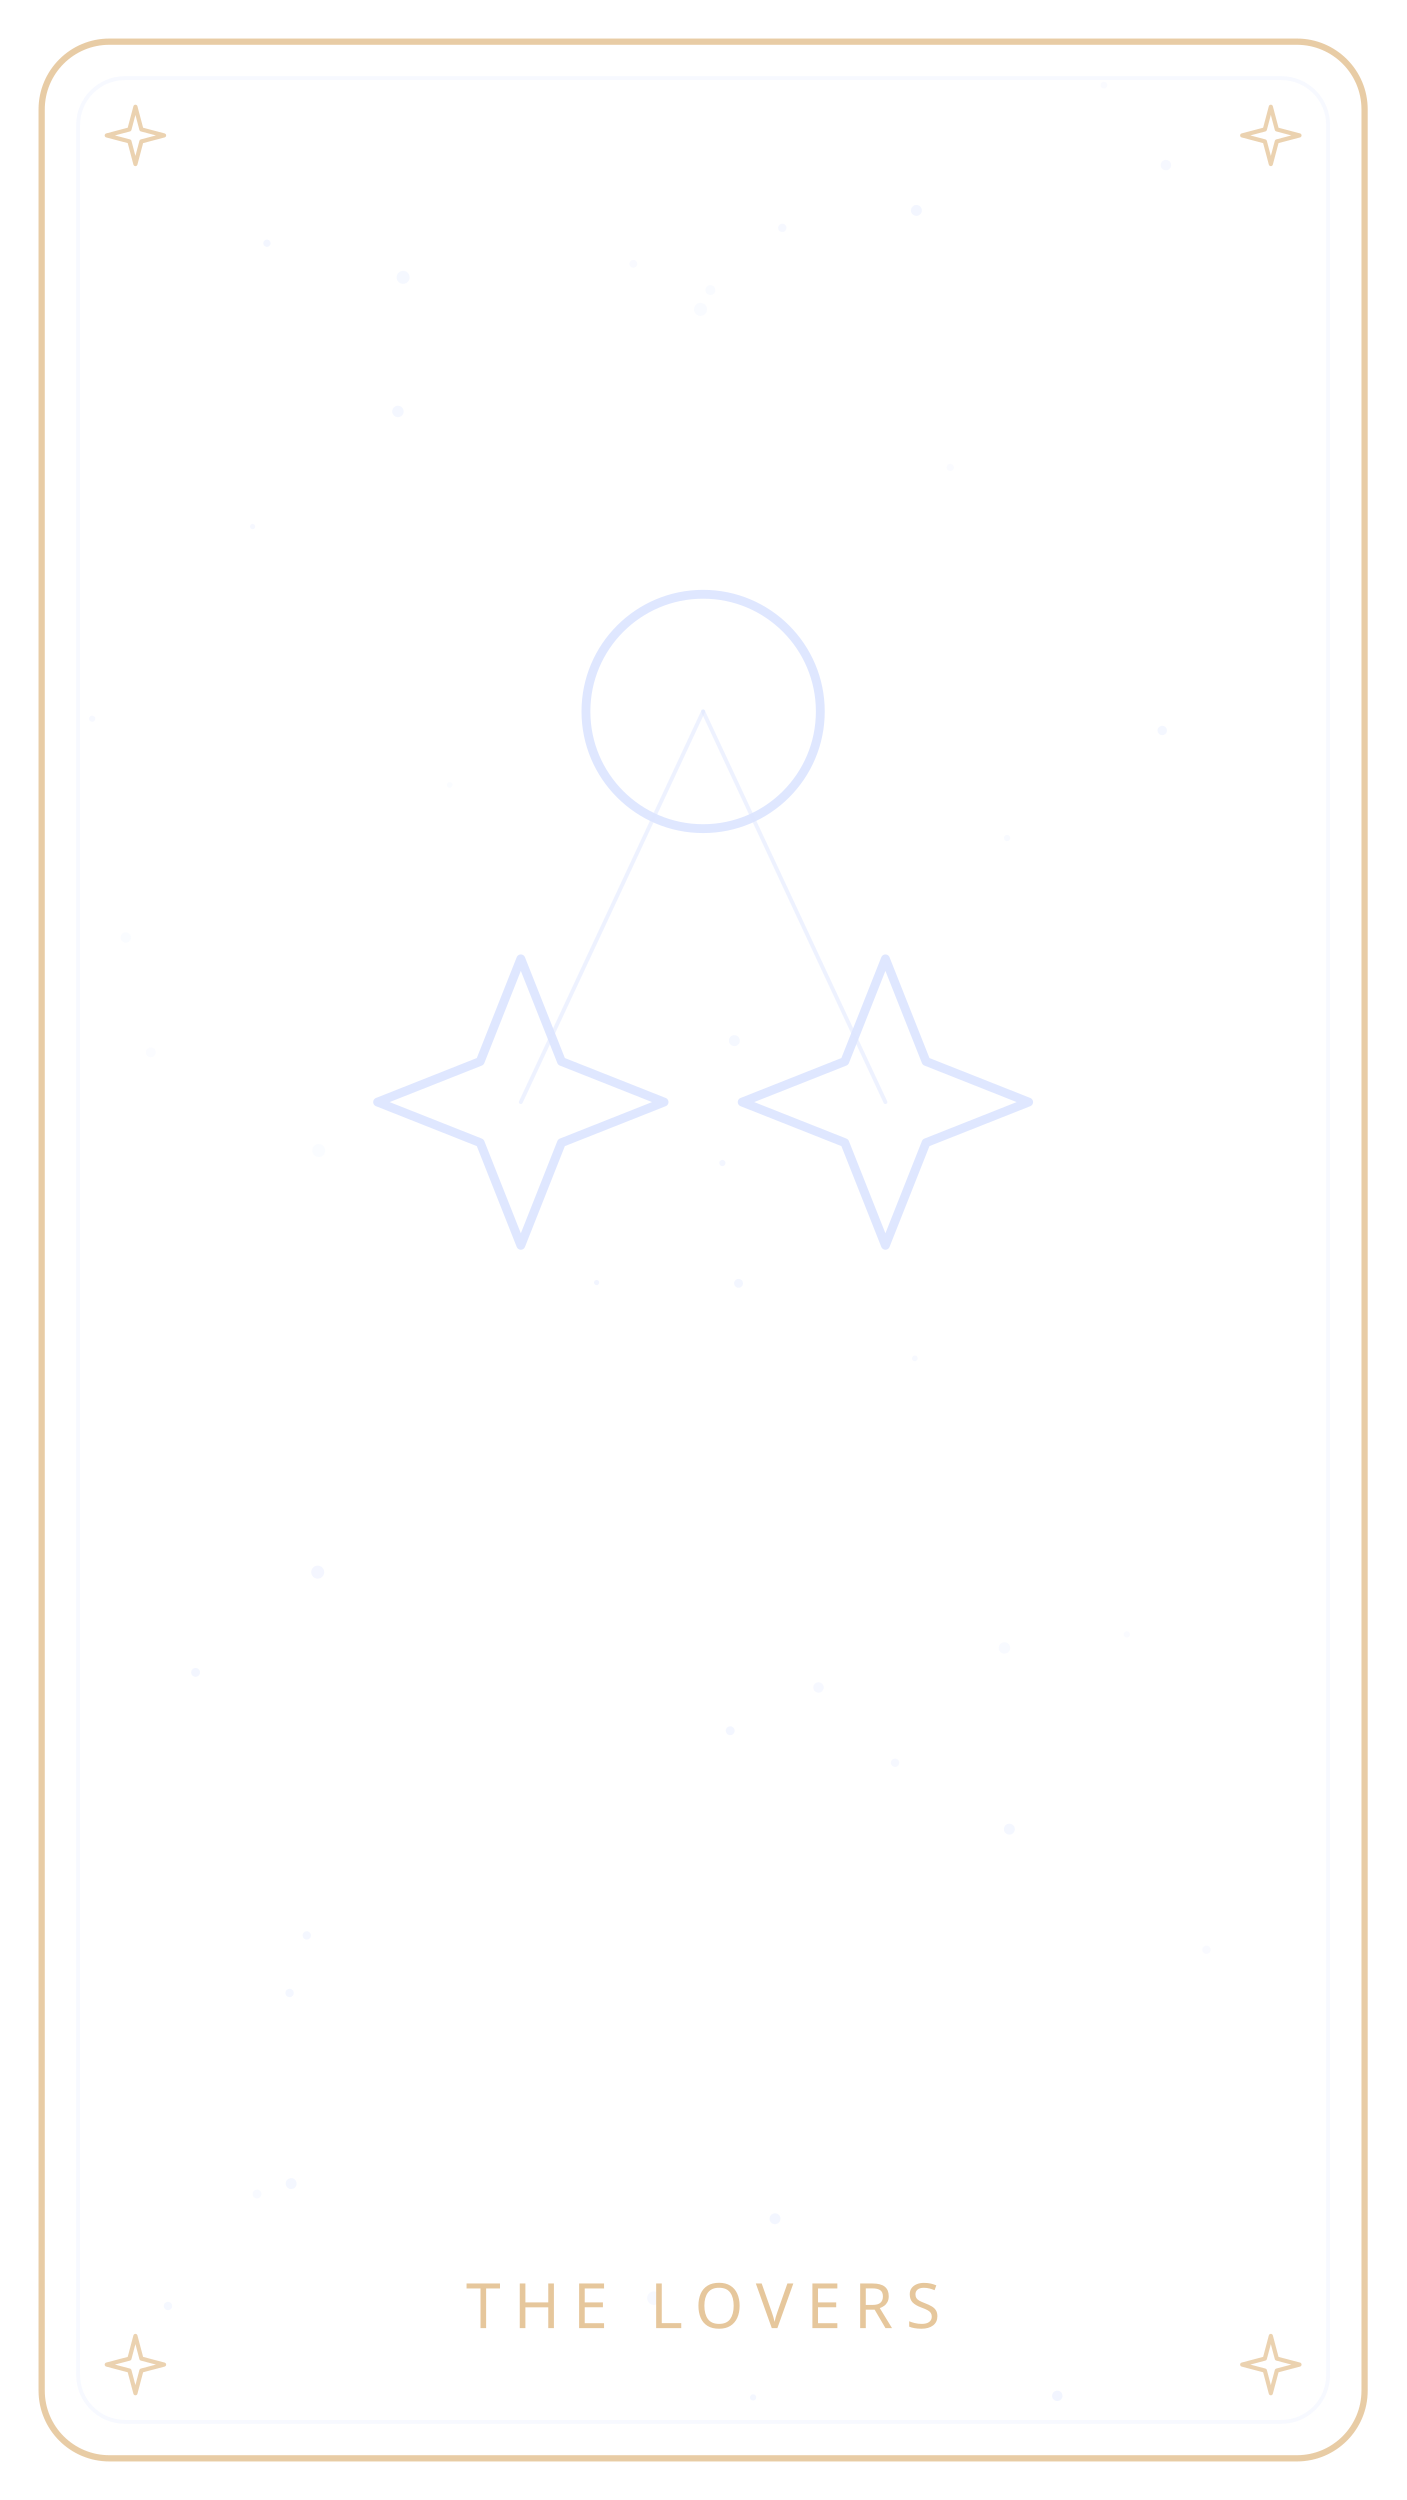
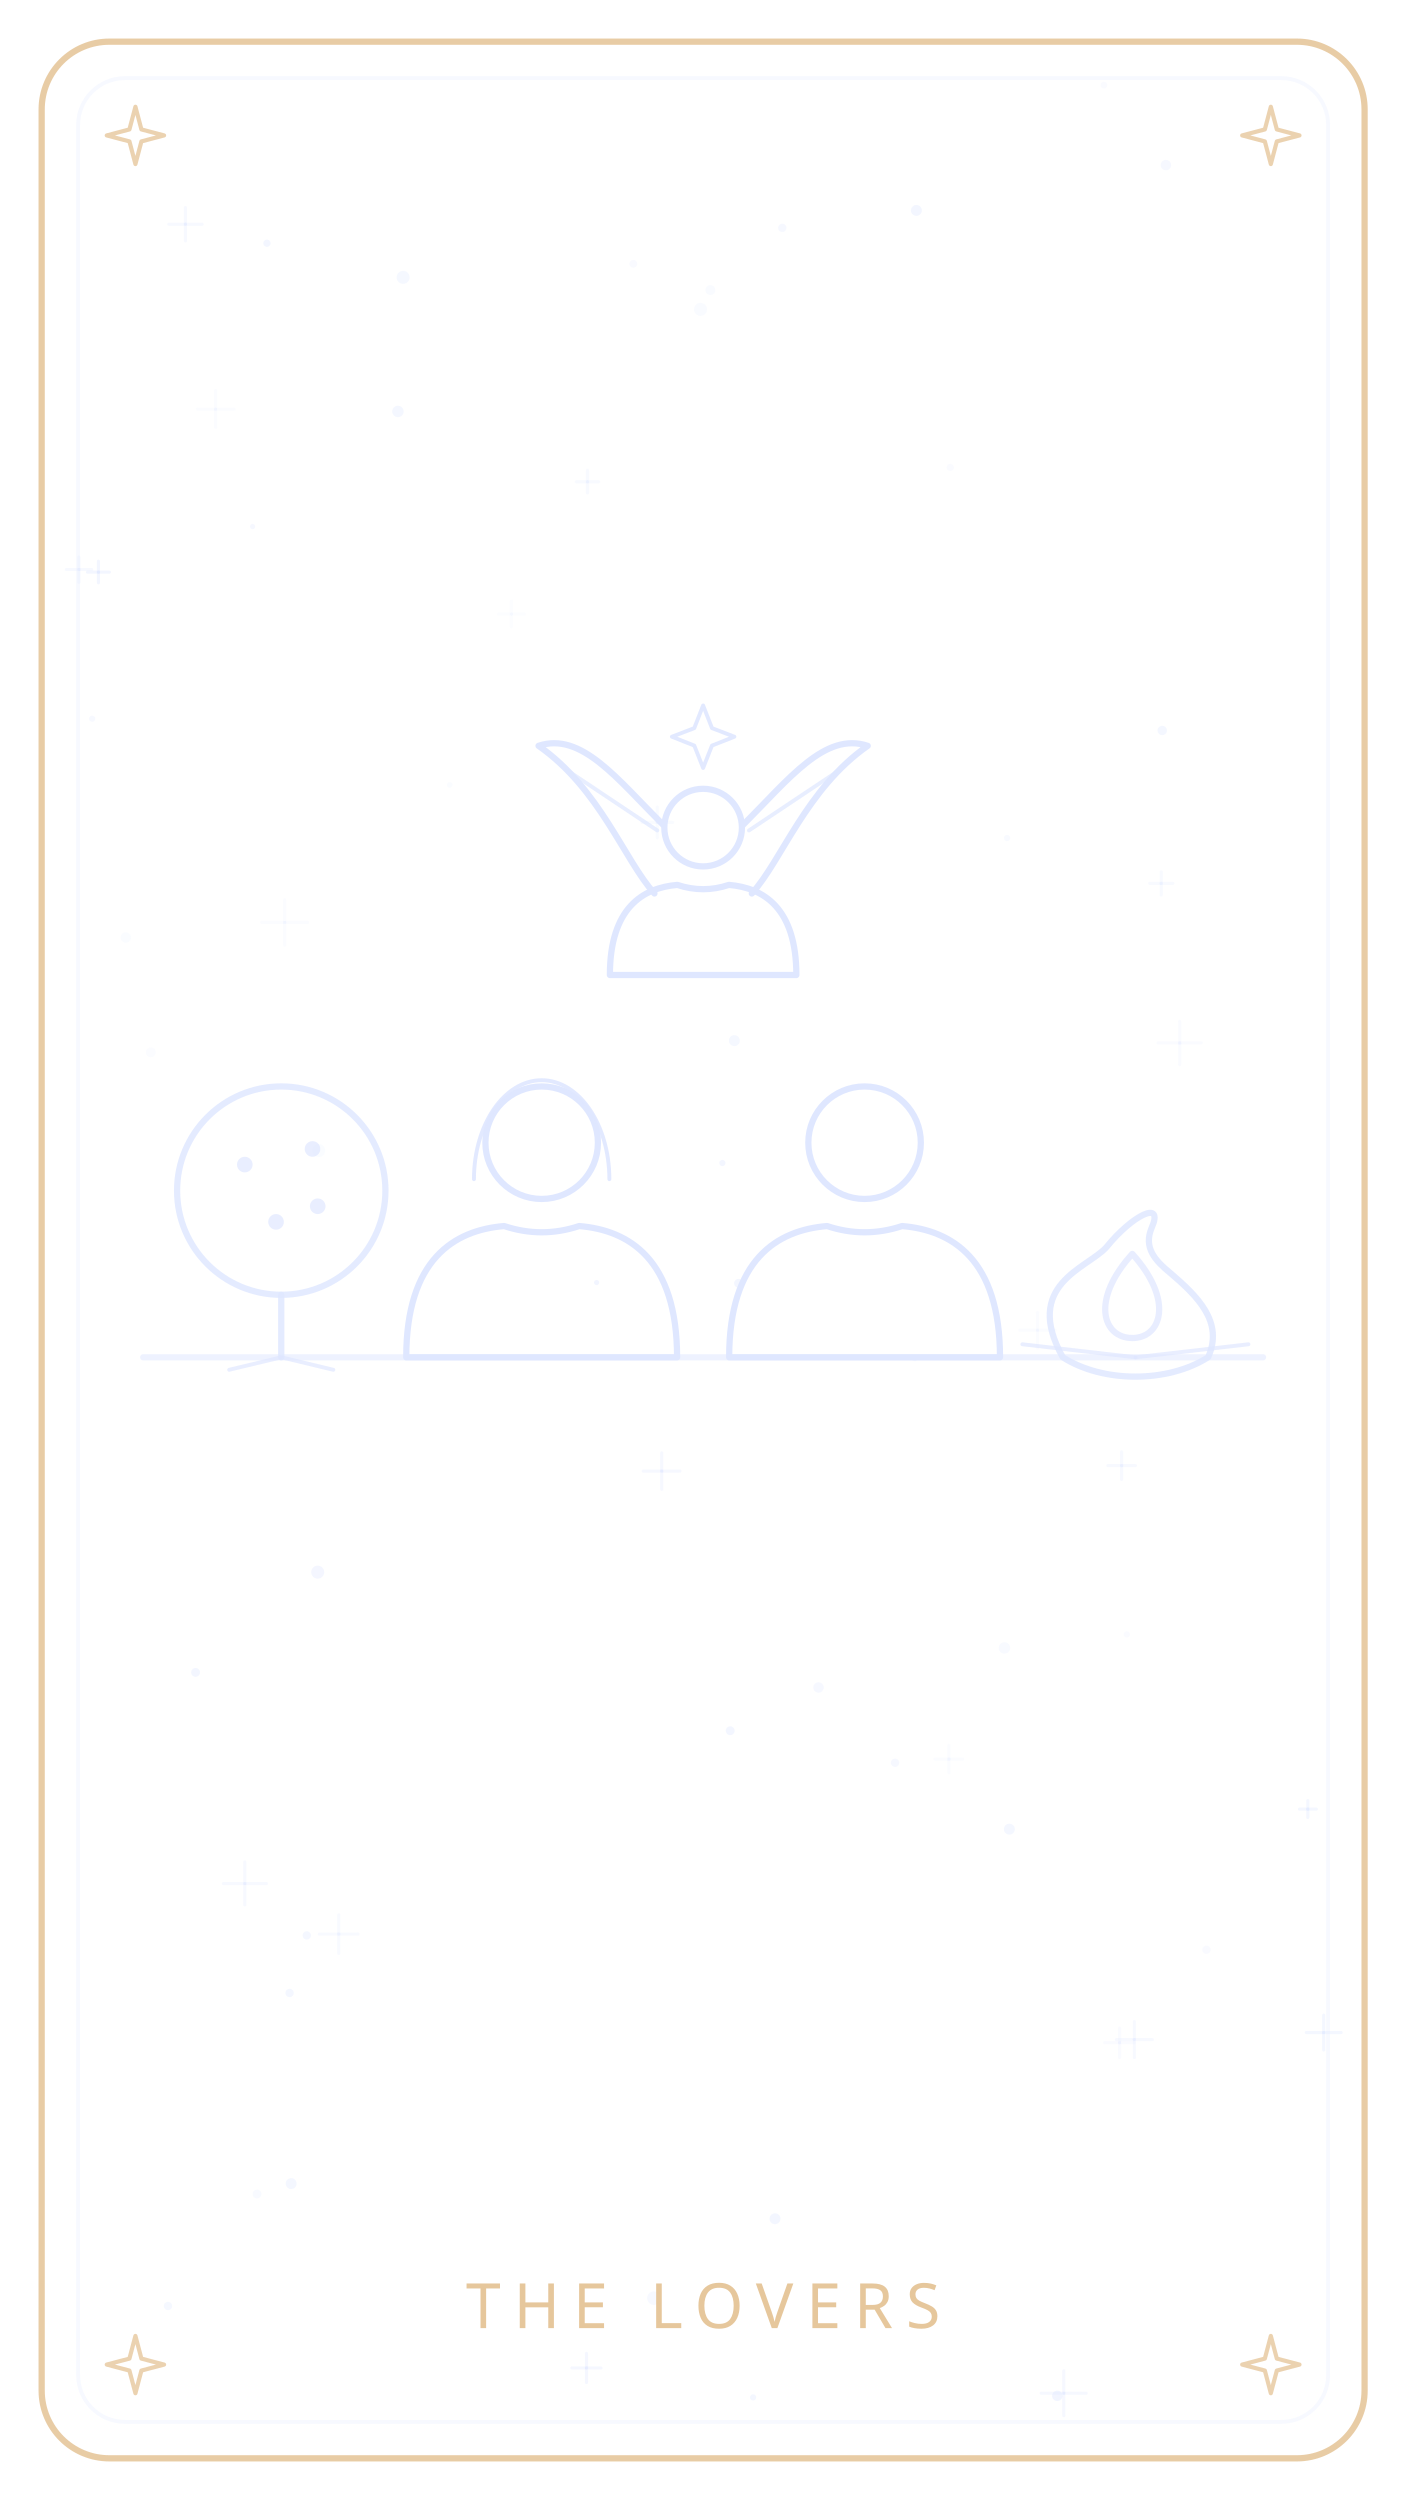
<svg xmlns="http://www.w3.org/2000/svg" viewBox="0 0 540 960" width="540" height="960">
-   <line x1="196.4" y1="235.8" x2="201.3" y2="235.8" w="1.2" color="#dfe7ff" op="0.104" />
-   <line x1="196.4" y1="235.8" x2="196.4" y2="240.7" w="1.2" color="#dfe7ff" op="0.104" />
-   <line x1="196.4" y1="235.8" x2="191.4" y2="235.8" w="1.2" color="#dfe7ff" op="0.104" />
-   <line x1="196.4" y1="235.8" x2="196.4" y2="230.8" w="1.2" color="#dfe7ff" op="0.104" />
-   <line x1="30.3" y1="218.7" x2="35.2" y2="218.7" w="1.2" color="#dfe7ff" op="0.255" />
-   <line x1="30.3" y1="218.7" x2="30.3" y2="223.6" w="1.2" color="#dfe7ff" op="0.255" />
-   <line x1="30.3" y1="218.7" x2="25.5" y2="218.7" w="1.2" color="#dfe7ff" op="0.255" />
-   <line x1="30.3" y1="218.7" x2="30.3" y2="213.9" w="1.2" color="#dfe7ff" op="0.255" />
+   <line x1="196.4" y1="235.8" x2="201.3" y2="235.8" fill="none" stroke="#dfe7ff" stroke-width="1.2" stroke-linecap="round" stroke-linejoin="round" stroke-opacity="0.10" />
+   <line x1="196.4" y1="235.8" x2="196.4" y2="240.7" fill="none" stroke="#dfe7ff" stroke-width="1.2" stroke-linecap="round" stroke-linejoin="round" stroke-opacity="0.10" />
+   <line x1="196.4" y1="235.8" x2="191.4" y2="235.8" fill="none" stroke="#dfe7ff" stroke-width="1.2" stroke-linecap="round" stroke-linejoin="round" stroke-opacity="0.10" />
+   <line x1="196.4" y1="235.8" x2="196.4" y2="230.8" fill="none" stroke="#dfe7ff" stroke-width="1.2" stroke-linecap="round" stroke-linejoin="round" stroke-opacity="0.10" />
+   <line x1="30.3" y1="218.7" x2="35.2" y2="218.7" fill="none" stroke="#dfe7ff" stroke-width="1.2" stroke-linecap="round" stroke-linejoin="round" stroke-opacity="0.26" />
+   <line x1="30.3" y1="218.7" x2="30.3" y2="223.6" fill="none" stroke="#dfe7ff" stroke-width="1.2" stroke-linecap="round" stroke-linejoin="round" stroke-opacity="0.26" />
+   <line x1="30.3" y1="218.7" x2="25.5" y2="218.7" fill="none" stroke="#dfe7ff" stroke-width="1.2" stroke-linecap="round" stroke-linejoin="round" stroke-opacity="0.26" />
+   <line x1="30.3" y1="218.7" x2="30.3" y2="213.9" fill="none" stroke="#dfe7ff" stroke-width="1.2" stroke-linecap="round" stroke-linejoin="round" stroke-opacity="0.26" />
  <circle cx="102.5" cy="93.4" r="1.4" fill="#dfe7ff" stroke="none" fill-opacity="0.36" />
-   <line x1="502.2" y1="694.7" x2="505.5" y2="694.7" w="1.2" color="#dfe7ff" op="0.331" />
-   <line x1="502.2" y1="694.7" x2="502.2" y2="697.9" w="1.2" color="#dfe7ff" op="0.331" />
-   <line x1="502.2" y1="694.7" x2="499.0" y2="694.7" w="1.2" color="#dfe7ff" op="0.331" />
-   <line x1="502.2" y1="694.7" x2="502.2" y2="691.4" w="1.2" color="#dfe7ff" op="0.331" />
+   <line x1="502.2" y1="694.7" x2="505.5" y2="694.7" fill="none" stroke="#dfe7ff" stroke-width="1.2" stroke-linecap="round" stroke-linejoin="round" stroke-opacity="0.33" />
+   <line x1="502.2" y1="694.7" x2="502.2" y2="697.9" fill="none" stroke="#dfe7ff" stroke-width="1.2" stroke-linecap="round" stroke-linejoin="round" stroke-opacity="0.33" />
+   <line x1="502.2" y1="694.7" x2="499.0" y2="694.7" fill="none" stroke="#dfe7ff" stroke-width="1.2" stroke-linecap="round" stroke-linejoin="round" stroke-opacity="0.33" />
+   <line x1="502.2" y1="694.7" x2="502.2" y2="691.4" fill="none" stroke="#dfe7ff" stroke-width="1.2" stroke-linecap="round" stroke-linejoin="round" stroke-opacity="0.33" />
  <circle cx="406.0" cy="920.0" r="2.0" fill="#dfe7ff" stroke="none" fill-opacity="0.40" />
  <circle cx="463.3" cy="748.7" r="1.6" fill="#dfe7ff" stroke="none" fill-opacity="0.21" />
  <circle cx="282.0" cy="399.6" r="2.1" fill="#dfe7ff" stroke="none" fill-opacity="0.29" />
  <circle cx="251.1" cy="882.5" r="2.6" fill="#dfe7ff" stroke="none" fill-opacity="0.26" />
-   <line x1="430.7" y1="562.8" x2="436.0" y2="562.8" w="1.2" color="#dfe7ff" op="0.258" />
-   <line x1="430.7" y1="562.8" x2="430.7" y2="568.1" w="1.2" color="#dfe7ff" op="0.258" />
-   <line x1="430.7" y1="562.8" x2="425.4" y2="562.8" w="1.2" color="#dfe7ff" op="0.258" />
-   <line x1="430.7" y1="562.8" x2="430.7" y2="557.5" w="1.2" color="#dfe7ff" op="0.258" />
-   <line x1="109.3" y1="354.2" x2="118.1" y2="354.2" w="1.2" color="#dfe7ff" op="0.124" />
-   <line x1="109.3" y1="354.2" x2="109.3" y2="363.0" w="1.2" color="#dfe7ff" op="0.124" />
-   <line x1="109.3" y1="354.2" x2="100.5" y2="354.2" w="1.2" color="#dfe7ff" op="0.124" />
-   <line x1="109.3" y1="354.2" x2="109.3" y2="345.5" w="1.2" color="#dfe7ff" op="0.124" />
-   <line x1="71.2" y1="86.1" x2="77.6" y2="86.1" w="1.2" color="#dfe7ff" op="0.245" />
-   <line x1="71.2" y1="86.1" x2="71.2" y2="92.5" w="1.2" color="#dfe7ff" op="0.245" />
-   <line x1="71.2" y1="86.1" x2="64.8" y2="86.1" w="1.2" color="#dfe7ff" op="0.245" />
-   <line x1="71.2" y1="86.1" x2="71.2" y2="79.7" w="1.2" color="#dfe7ff" op="0.245" />
+   <line x1="430.7" y1="562.8" x2="436.0" y2="562.8" fill="none" stroke="#dfe7ff" stroke-width="1.2" stroke-linecap="round" stroke-linejoin="round" stroke-opacity="0.26" />
+   <line x1="430.7" y1="562.8" x2="430.7" y2="568.1" fill="none" stroke="#dfe7ff" stroke-width="1.2" stroke-linecap="round" stroke-linejoin="round" stroke-opacity="0.26" />
+   <line x1="430.7" y1="562.8" x2="425.4" y2="562.8" fill="none" stroke="#dfe7ff" stroke-width="1.2" stroke-linecap="round" stroke-linejoin="round" stroke-opacity="0.26" />
+   <line x1="430.7" y1="562.8" x2="430.7" y2="557.5" fill="none" stroke="#dfe7ff" stroke-width="1.2" stroke-linecap="round" stroke-linejoin="round" stroke-opacity="0.26" />
+   <line x1="109.3" y1="354.2" x2="118.1" y2="354.2" fill="none" stroke="#dfe7ff" stroke-width="1.2" stroke-linecap="round" stroke-linejoin="round" stroke-opacity="0.12" />
+   <line x1="109.3" y1="354.2" x2="109.3" y2="363.0" fill="none" stroke="#dfe7ff" stroke-width="1.2" stroke-linecap="round" stroke-linejoin="round" stroke-opacity="0.12" />
+   <line x1="109.3" y1="354.2" x2="100.5" y2="354.2" fill="none" stroke="#dfe7ff" stroke-width="1.2" stroke-linecap="round" stroke-linejoin="round" stroke-opacity="0.12" />
+   <line x1="109.3" y1="354.2" x2="109.3" y2="345.5" fill="none" stroke="#dfe7ff" stroke-width="1.2" stroke-linecap="round" stroke-linejoin="round" stroke-opacity="0.12" />
+   <line x1="71.2" y1="86.1" x2="77.6" y2="86.1" fill="none" stroke="#dfe7ff" stroke-width="1.2" stroke-linecap="round" stroke-linejoin="round" stroke-opacity="0.24" />
+   <line x1="71.2" y1="86.1" x2="71.2" y2="92.5" fill="none" stroke="#dfe7ff" stroke-width="1.2" stroke-linecap="round" stroke-linejoin="round" stroke-opacity="0.24" />
+   <line x1="71.2" y1="86.1" x2="64.8" y2="86.1" fill="none" stroke="#dfe7ff" stroke-width="1.2" stroke-linecap="round" stroke-linejoin="round" stroke-opacity="0.24" />
+   <line x1="71.2" y1="86.1" x2="71.2" y2="79.7" fill="none" stroke="#dfe7ff" stroke-width="1.2" stroke-linecap="round" stroke-linejoin="round" stroke-opacity="0.24" />
  <circle cx="98.7" cy="842.5" r="1.7" fill="#dfe7ff" stroke="none" fill-opacity="0.22" />
  <circle cx="243.2" cy="101.3" r="1.5" fill="#dfe7ff" stroke="none" fill-opacity="0.21" />
-   <line x1="225.6" y1="185.0" x2="229.9" y2="185.0" w="1.2" color="#dfe7ff" op="0.216" />
-   <line x1="225.6" y1="185.0" x2="225.6" y2="189.3" w="1.2" color="#dfe7ff" op="0.216" />
-   <line x1="225.6" y1="185.0" x2="221.3" y2="185.0" w="1.2" color="#dfe7ff" op="0.216" />
-   <line x1="225.6" y1="185.0" x2="225.6" y2="180.6" w="1.2" color="#dfe7ff" op="0.216" />
+   <line x1="225.6" y1="185.0" x2="229.9" y2="185.0" fill="none" stroke="#dfe7ff" stroke-width="1.2" stroke-linecap="round" stroke-linejoin="round" stroke-opacity="0.22" />
+   <line x1="225.6" y1="185.0" x2="225.6" y2="189.3" fill="none" stroke="#dfe7ff" stroke-width="1.2" stroke-linecap="round" stroke-linejoin="round" stroke-opacity="0.22" />
+   <line x1="225.6" y1="185.0" x2="221.3" y2="185.0" fill="none" stroke="#dfe7ff" stroke-width="1.2" stroke-linecap="round" stroke-linejoin="round" stroke-opacity="0.22" />
+   <line x1="225.6" y1="185.0" x2="225.6" y2="180.6" fill="none" stroke="#dfe7ff" stroke-width="1.2" stroke-linecap="round" stroke-linejoin="round" stroke-opacity="0.22" />
  <circle cx="300.4" cy="87.5" r="1.6" fill="#dfe7ff" stroke="none" fill-opacity="0.25" />
  <circle cx="35.4" cy="276.0" r="1.2" fill="#dfe7ff" stroke="none" fill-opacity="0.26" />
  <circle cx="154.8" cy="106.5" r="2.5" fill="#dfe7ff" stroke="none" fill-opacity="0.32" />
  <circle cx="446.3" cy="280.5" r="1.8" fill="#dfe7ff" stroke="none" fill-opacity="0.33" />
-   <line x1="398.4" y1="510.8" x2="405.2" y2="510.8" w="1.2" color="#dfe7ff" op="0.143" />
-   <line x1="398.4" y1="510.8" x2="398.4" y2="517.6" w="1.2" color="#dfe7ff" op="0.143" />
-   <line x1="398.4" y1="510.8" x2="391.6" y2="510.8" w="1.2" color="#dfe7ff" op="0.143" />
-   <line x1="398.4" y1="510.8" x2="398.4" y2="504.0" w="1.2" color="#dfe7ff" op="0.143" />
+   <line x1="398.4" y1="510.8" x2="405.2" y2="510.8" fill="none" stroke="#dfe7ff" stroke-width="1.2" stroke-linecap="round" stroke-linejoin="round" stroke-opacity="0.14" />
+   <line x1="398.4" y1="510.8" x2="398.4" y2="517.6" fill="none" stroke="#dfe7ff" stroke-width="1.2" stroke-linecap="round" stroke-linejoin="round" stroke-opacity="0.14" />
+   <line x1="398.4" y1="510.8" x2="391.6" y2="510.8" fill="none" stroke="#dfe7ff" stroke-width="1.2" stroke-linecap="round" stroke-linejoin="round" stroke-opacity="0.14" />
+   <line x1="398.4" y1="510.8" x2="398.4" y2="504.0" fill="none" stroke="#dfe7ff" stroke-width="1.2" stroke-linecap="round" stroke-linejoin="round" stroke-opacity="0.14" />
  <circle cx="152.8" cy="158.0" r="2.2" fill="#dfe7ff" stroke="none" fill-opacity="0.35" />
  <circle cx="117.8" cy="743.2" r="1.6" fill="#dfe7ff" stroke="none" fill-opacity="0.33" />
  <circle cx="122.0" cy="603.7" r="2.5" fill="#dfe7ff" stroke="none" fill-opacity="0.34" />
-   <line x1="429.9" y1="784.4" x2="435.5" y2="784.4" w="1.2" color="#dfe7ff" op="0.152" />
-   <line x1="429.9" y1="784.4" x2="429.9" y2="790.1" w="1.2" color="#dfe7ff" op="0.152" />
-   <line x1="429.9" y1="784.4" x2="424.2" y2="784.4" w="1.2" color="#dfe7ff" op="0.152" />
-   <line x1="429.9" y1="784.4" x2="429.9" y2="778.8" w="1.2" color="#dfe7ff" op="0.152" />
-   <line x1="94.0" y1="723.3" x2="102.3" y2="723.3" w="1.2" color="#dfe7ff" op="0.243" />
-   <line x1="94.0" y1="723.3" x2="94.0" y2="731.5" w="1.2" color="#dfe7ff" op="0.243" />
-   <line x1="94.0" y1="723.3" x2="85.8" y2="723.3" w="1.2" color="#dfe7ff" op="0.243" />
-   <line x1="94.0" y1="723.3" x2="94.0" y2="715.0" w="1.2" color="#dfe7ff" op="0.243" />
+   <line x1="429.9" y1="784.4" x2="435.5" y2="784.4" fill="none" stroke="#dfe7ff" stroke-width="1.2" stroke-linecap="round" stroke-linejoin="round" stroke-opacity="0.15" />
+   <line x1="429.9" y1="784.4" x2="429.9" y2="790.1" fill="none" stroke="#dfe7ff" stroke-width="1.2" stroke-linecap="round" stroke-linejoin="round" stroke-opacity="0.15" />
+   <line x1="429.9" y1="784.4" x2="424.2" y2="784.4" fill="none" stroke="#dfe7ff" stroke-width="1.2" stroke-linecap="round" stroke-linejoin="round" stroke-opacity="0.15" />
+   <line x1="429.9" y1="784.4" x2="429.9" y2="778.8" fill="none" stroke="#dfe7ff" stroke-width="1.2" stroke-linecap="round" stroke-linejoin="round" stroke-opacity="0.15" />
+   <line x1="94.0" y1="723.3" x2="102.3" y2="723.3" fill="none" stroke="#dfe7ff" stroke-width="1.2" stroke-linecap="round" stroke-linejoin="round" stroke-opacity="0.24" />
+   <line x1="94.0" y1="723.3" x2="94.0" y2="731.5" fill="none" stroke="#dfe7ff" stroke-width="1.2" stroke-linecap="round" stroke-linejoin="round" stroke-opacity="0.24" />
+   <line x1="94.0" y1="723.3" x2="85.8" y2="723.3" fill="none" stroke="#dfe7ff" stroke-width="1.2" stroke-linecap="round" stroke-linejoin="round" stroke-opacity="0.24" />
+   <line x1="94.0" y1="723.3" x2="94.0" y2="715.0" fill="none" stroke="#dfe7ff" stroke-width="1.2" stroke-linecap="round" stroke-linejoin="round" stroke-opacity="0.24" />
  <circle cx="269.0" cy="118.8" r="2.5" fill="#dfe7ff" stroke="none" fill-opacity="0.19" />
  <circle cx="111.2" cy="765.3" r="1.6" fill="#dfe7ff" stroke="none" fill-opacity="0.35" />
  <circle cx="48.3" cy="360.0" r="2.0" fill="#dfe7ff" stroke="none" fill-opacity="0.16" />
  <circle cx="122.4" cy="441.8" r="2.5" fill="#dfe7ff" stroke="none" fill-opacity="0.16" />
  <circle cx="283.6" cy="492.8" r="1.7" fill="#dfe7ff" stroke="none" fill-opacity="0.36" />
  <circle cx="351.3" cy="521.6" r="1.1" fill="#dfe7ff" stroke="none" fill-opacity="0.24" />
-   <line x1="364.4" y1="675.5" x2="369.7" y2="675.5" w="1.2" color="#dfe7ff" op="0.111" />
-   <line x1="364.4" y1="675.5" x2="364.4" y2="680.8" w="1.2" color="#dfe7ff" op="0.111" />
-   <line x1="364.4" y1="675.5" x2="359.0" y2="675.5" w="1.2" color="#dfe7ff" op="0.111" />
-   <line x1="364.4" y1="675.5" x2="364.4" y2="670.2" w="1.2" color="#dfe7ff" op="0.111" />
+   <line x1="364.4" y1="675.5" x2="369.7" y2="675.5" fill="none" stroke="#dfe7ff" stroke-width="1.2" stroke-linecap="round" stroke-linejoin="round" stroke-opacity="0.11" />
+   <line x1="364.4" y1="675.5" x2="364.4" y2="680.8" fill="none" stroke="#dfe7ff" stroke-width="1.2" stroke-linecap="round" stroke-linejoin="round" stroke-opacity="0.11" />
+   <line x1="364.4" y1="675.5" x2="359.0" y2="675.5" fill="none" stroke="#dfe7ff" stroke-width="1.2" stroke-linecap="round" stroke-linejoin="round" stroke-opacity="0.11" />
+   <line x1="364.4" y1="675.5" x2="364.4" y2="670.2" fill="none" stroke="#dfe7ff" stroke-width="1.2" stroke-linecap="round" stroke-linejoin="round" stroke-opacity="0.11" />
  <circle cx="280.4" cy="664.6" r="1.7" fill="#dfe7ff" stroke="none" fill-opacity="0.37" />
  <circle cx="277.4" cy="446.6" r="1.2" fill="#dfe7ff" stroke="none" fill-opacity="0.36" />
  <circle cx="172.7" cy="301.4" r="1.1" fill="#dfe7ff" stroke="none" fill-opacity="0.16" />
-   <line x1="435.6" y1="783.2" x2="442.5" y2="783.2" w="1.2" color="#dfe7ff" op="0.235" />
-   <line x1="435.6" y1="783.2" x2="435.6" y2="790.1" w="1.2" color="#dfe7ff" op="0.235" />
-   <line x1="435.6" y1="783.2" x2="428.7" y2="783.2" w="1.2" color="#dfe7ff" op="0.235" />
-   <line x1="435.6" y1="783.2" x2="435.6" y2="776.3" w="1.2" color="#dfe7ff" op="0.235" />
-   <line x1="82.8" y1="157.1" x2="89.9" y2="157.1" w="1.2" color="#dfe7ff" op="0.128" />
-   <line x1="82.8" y1="157.1" x2="82.8" y2="164.1" w="1.2" color="#dfe7ff" op="0.128" />
-   <line x1="82.8" y1="157.1" x2="75.8" y2="157.1" w="1.2" color="#dfe7ff" op="0.128" />
-   <line x1="82.8" y1="157.1" x2="82.8" y2="150.0" w="1.2" color="#dfe7ff" op="0.128" />
-   <line x1="37.8" y1="219.7" x2="42.0" y2="219.7" w="1.2" color="#dfe7ff" op="0.366" />
-   <line x1="37.8" y1="219.7" x2="37.8" y2="223.8" w="1.2" color="#dfe7ff" op="0.366" />
-   <line x1="37.8" y1="219.7" x2="33.6" y2="219.7" w="1.2" color="#dfe7ff" op="0.366" />
-   <line x1="37.8" y1="219.7" x2="37.8" y2="215.5" w="1.2" color="#dfe7ff" op="0.366" />
+   <line x1="435.6" y1="783.2" x2="442.5" y2="783.2" fill="none" stroke="#dfe7ff" stroke-width="1.2" stroke-linecap="round" stroke-linejoin="round" stroke-opacity="0.24" />
+   <line x1="435.6" y1="783.2" x2="435.6" y2="790.1" fill="none" stroke="#dfe7ff" stroke-width="1.2" stroke-linecap="round" stroke-linejoin="round" stroke-opacity="0.24" />
+   <line x1="435.6" y1="783.2" x2="428.7" y2="783.2" fill="none" stroke="#dfe7ff" stroke-width="1.2" stroke-linecap="round" stroke-linejoin="round" stroke-opacity="0.24" />
+   <line x1="435.6" y1="783.2" x2="435.6" y2="776.3" fill="none" stroke="#dfe7ff" stroke-width="1.2" stroke-linecap="round" stroke-linejoin="round" stroke-opacity="0.24" />
+   <line x1="82.8" y1="157.1" x2="89.9" y2="157.1" fill="none" stroke="#dfe7ff" stroke-width="1.2" stroke-linecap="round" stroke-linejoin="round" stroke-opacity="0.13" />
+   <line x1="82.8" y1="157.1" x2="82.8" y2="164.1" fill="none" stroke="#dfe7ff" stroke-width="1.2" stroke-linecap="round" stroke-linejoin="round" stroke-opacity="0.13" />
+   <line x1="82.8" y1="157.1" x2="75.8" y2="157.1" fill="none" stroke="#dfe7ff" stroke-width="1.2" stroke-linecap="round" stroke-linejoin="round" stroke-opacity="0.13" />
+   <line x1="82.8" y1="157.1" x2="82.8" y2="150.0" fill="none" stroke="#dfe7ff" stroke-width="1.2" stroke-linecap="round" stroke-linejoin="round" stroke-opacity="0.13" />
+   <line x1="37.8" y1="219.7" x2="42.0" y2="219.7" fill="none" stroke="#dfe7ff" stroke-width="1.2" stroke-linecap="round" stroke-linejoin="round" stroke-opacity="0.37" />
+   <line x1="37.8" y1="219.7" x2="37.8" y2="223.8" fill="none" stroke="#dfe7ff" stroke-width="1.2" stroke-linecap="round" stroke-linejoin="round" stroke-opacity="0.37" />
+   <line x1="37.8" y1="219.7" x2="33.6" y2="219.7" fill="none" stroke="#dfe7ff" stroke-width="1.2" stroke-linecap="round" stroke-linejoin="round" stroke-opacity="0.37" />
+   <line x1="37.8" y1="219.7" x2="37.8" y2="215.5" fill="none" stroke="#dfe7ff" stroke-width="1.2" stroke-linecap="round" stroke-linejoin="round" stroke-opacity="0.37" />
  <circle cx="423.9" cy="32.7" r="1.3" fill="#dfe7ff" stroke="none" fill-opacity="0.15" />
-   <line x1="130.1" y1="742.7" x2="137.5" y2="742.7" w="1.2" color="#dfe7ff" op="0.216" />
-   <line x1="130.1" y1="742.7" x2="130.1" y2="750.1" w="1.2" color="#dfe7ff" op="0.216" />
-   <line x1="130.1" y1="742.7" x2="122.6" y2="742.7" w="1.2" color="#dfe7ff" op="0.216" />
-   <line x1="130.1" y1="742.7" x2="130.1" y2="735.3" w="1.2" color="#dfe7ff" op="0.216" />
-   <line x1="408.5" y1="919.0" x2="417.1" y2="919.0" w="1.2" color="#dfe7ff" op="0.251" />
-   <line x1="408.5" y1="919.0" x2="408.5" y2="927.6" w="1.2" color="#dfe7ff" op="0.251" />
-   <line x1="408.5" y1="919.0" x2="399.8" y2="919.0" w="1.2" color="#dfe7ff" op="0.251" />
-   <line x1="408.5" y1="919.0" x2="408.5" y2="910.4" w="1.2" color="#dfe7ff" op="0.251" />
+   <line x1="130.1" y1="742.7" x2="137.5" y2="742.7" fill="none" stroke="#dfe7ff" stroke-width="1.2" stroke-linecap="round" stroke-linejoin="round" stroke-opacity="0.22" />
+   <line x1="130.1" y1="742.7" x2="130.1" y2="750.1" fill="none" stroke="#dfe7ff" stroke-width="1.2" stroke-linecap="round" stroke-linejoin="round" stroke-opacity="0.22" />
+   <line x1="130.1" y1="742.7" x2="122.6" y2="742.7" fill="none" stroke="#dfe7ff" stroke-width="1.2" stroke-linecap="round" stroke-linejoin="round" stroke-opacity="0.22" />
+   <line x1="130.1" y1="742.7" x2="130.1" y2="735.3" fill="none" stroke="#dfe7ff" stroke-width="1.2" stroke-linecap="round" stroke-linejoin="round" stroke-opacity="0.22" />
+   <line x1="408.5" y1="919.0" x2="417.1" y2="919.0" fill="none" stroke="#dfe7ff" stroke-width="1.2" stroke-linecap="round" stroke-linejoin="round" stroke-opacity="0.25" />
+   <line x1="408.5" y1="919.0" x2="408.5" y2="927.6" fill="none" stroke="#dfe7ff" stroke-width="1.2" stroke-linecap="round" stroke-linejoin="round" stroke-opacity="0.25" />
+   <line x1="408.5" y1="919.0" x2="399.8" y2="919.0" fill="none" stroke="#dfe7ff" stroke-width="1.2" stroke-linecap="round" stroke-linejoin="round" stroke-opacity="0.25" />
+   <line x1="408.5" y1="919.0" x2="408.5" y2="910.4" fill="none" stroke="#dfe7ff" stroke-width="1.2" stroke-linecap="round" stroke-linejoin="round" stroke-opacity="0.25" />
  <circle cx="272.8" cy="111.4" r="1.9" fill="#dfe7ff" stroke="none" fill-opacity="0.19" />
  <circle cx="297.6" cy="852.0" r="2.1" fill="#dfe7ff" stroke="none" fill-opacity="0.39" />
  <circle cx="75.1" cy="642.2" r="1.7" fill="#dfe7ff" stroke="none" fill-opacity="0.38" />
-   <line x1="225.2" y1="909.3" x2="230.8" y2="909.3" w="1.2" color="#dfe7ff" op="0.309" />
-   <line x1="225.2" y1="909.3" x2="225.2" y2="914.9" w="1.2" color="#dfe7ff" op="0.309" />
-   <line x1="225.2" y1="909.3" x2="219.6" y2="909.3" w="1.2" color="#dfe7ff" op="0.309" />
-   <line x1="225.2" y1="909.3" x2="225.2" y2="903.7" w="1.2" color="#dfe7ff" op="0.309" />
+   <line x1="225.2" y1="909.3" x2="230.8" y2="909.3" fill="none" stroke="#dfe7ff" stroke-width="1.2" stroke-linecap="round" stroke-linejoin="round" stroke-opacity="0.31" />
+   <line x1="225.2" y1="909.3" x2="225.2" y2="914.9" fill="none" stroke="#dfe7ff" stroke-width="1.2" stroke-linecap="round" stroke-linejoin="round" stroke-opacity="0.31" />
+   <line x1="225.2" y1="909.3" x2="219.6" y2="909.3" fill="none" stroke="#dfe7ff" stroke-width="1.2" stroke-linecap="round" stroke-linejoin="round" stroke-opacity="0.31" />
+   <line x1="225.2" y1="909.3" x2="225.2" y2="903.7" fill="none" stroke="#dfe7ff" stroke-width="1.2" stroke-linecap="round" stroke-linejoin="round" stroke-opacity="0.31" />
  <circle cx="229.1" cy="492.5" r="1.0" fill="#dfe7ff" stroke="none" fill-opacity="0.40" />
-   <line x1="508.3" y1="780.5" x2="515.0" y2="780.5" w="1.2" color="#dfe7ff" op="0.354" />
-   <line x1="508.3" y1="780.5" x2="508.3" y2="787.2" w="1.2" color="#dfe7ff" op="0.354" />
-   <line x1="508.3" y1="780.5" x2="501.6" y2="780.5" w="1.2" color="#dfe7ff" op="0.354" />
-   <line x1="508.3" y1="780.5" x2="508.3" y2="773.8" w="1.2" color="#dfe7ff" op="0.354" />
+   <line x1="508.3" y1="780.5" x2="515.0" y2="780.5" fill="none" stroke="#dfe7ff" stroke-width="1.2" stroke-linecap="round" stroke-linejoin="round" stroke-opacity="0.35" />
+   <line x1="508.3" y1="780.5" x2="508.3" y2="787.2" fill="none" stroke="#dfe7ff" stroke-width="1.2" stroke-linecap="round" stroke-linejoin="round" stroke-opacity="0.35" />
+   <line x1="508.3" y1="780.5" x2="501.6" y2="780.5" fill="none" stroke="#dfe7ff" stroke-width="1.2" stroke-linecap="round" stroke-linejoin="round" stroke-opacity="0.35" />
+   <line x1="508.3" y1="780.5" x2="508.3" y2="773.8" fill="none" stroke="#dfe7ff" stroke-width="1.2" stroke-linecap="round" stroke-linejoin="round" stroke-opacity="0.35" />
  <circle cx="289.2" cy="920.6" r="1.2" fill="#dfe7ff" stroke="none" fill-opacity="0.33" />
  <circle cx="343.7" cy="676.9" r="1.6" fill="#dfe7ff" stroke="none" fill-opacity="0.27" />
  <circle cx="111.8" cy="838.5" r="2.1" fill="#dfe7ff" stroke="none" fill-opacity="0.33" />
-   <line x1="453.0" y1="400.5" x2="461.3" y2="400.5" w="1.2" color="#dfe7ff" op="0.154" />
-   <line x1="453.0" y1="400.5" x2="453.0" y2="408.8" w="1.2" color="#dfe7ff" op="0.154" />
-   <line x1="453.0" y1="400.5" x2="444.7" y2="400.5" w="1.2" color="#dfe7ff" op="0.154" />
-   <line x1="453.0" y1="400.5" x2="453.0" y2="392.2" w="1.2" color="#dfe7ff" op="0.154" />
-   <line x1="254.1" y1="564.9" x2="261.1" y2="564.9" w="1.2" color="#dfe7ff" op="0.253" />
-   <line x1="254.1" y1="564.9" x2="254.1" y2="571.9" w="1.2" color="#dfe7ff" op="0.253" />
-   <line x1="254.1" y1="564.9" x2="247.0" y2="564.9" w="1.2" color="#dfe7ff" op="0.253" />
-   <line x1="254.1" y1="564.9" x2="254.1" y2="557.9" w="1.2" color="#dfe7ff" op="0.253" />
+   <line x1="453.0" y1="400.5" x2="461.3" y2="400.5" fill="none" stroke="#dfe7ff" stroke-width="1.2" stroke-linecap="round" stroke-linejoin="round" stroke-opacity="0.15" />
+   <line x1="453.0" y1="400.5" x2="453.0" y2="408.8" fill="none" stroke="#dfe7ff" stroke-width="1.2" stroke-linecap="round" stroke-linejoin="round" stroke-opacity="0.15" />
+   <line x1="453.0" y1="400.5" x2="444.7" y2="400.5" fill="none" stroke="#dfe7ff" stroke-width="1.2" stroke-linecap="round" stroke-linejoin="round" stroke-opacity="0.15" />
+   <line x1="453.0" y1="400.5" x2="453.0" y2="392.2" fill="none" stroke="#dfe7ff" stroke-width="1.2" stroke-linecap="round" stroke-linejoin="round" stroke-opacity="0.15" />
+   <line x1="254.1" y1="564.9" x2="261.1" y2="564.9" fill="none" stroke="#dfe7ff" stroke-width="1.2" stroke-linecap="round" stroke-linejoin="round" stroke-opacity="0.25" />
+   <line x1="254.1" y1="564.9" x2="254.1" y2="571.9" fill="none" stroke="#dfe7ff" stroke-width="1.2" stroke-linecap="round" stroke-linejoin="round" stroke-opacity="0.25" />
+   <line x1="254.1" y1="564.9" x2="247.0" y2="564.9" fill="none" stroke="#dfe7ff" stroke-width="1.2" stroke-linecap="round" stroke-linejoin="round" stroke-opacity="0.25" />
+   <line x1="254.1" y1="564.9" x2="254.1" y2="557.9" fill="none" stroke="#dfe7ff" stroke-width="1.2" stroke-linecap="round" stroke-linejoin="round" stroke-opacity="0.25" />
  <circle cx="314.3" cy="648.0" r="2.0" fill="#dfe7ff" stroke="none" fill-opacity="0.27" />
  <circle cx="364.9" cy="179.5" r="1.4" fill="#dfe7ff" stroke="none" fill-opacity="0.17" />
  <circle cx="97.0" cy="202.2" r="1.0" fill="#dfe7ff" stroke="none" fill-opacity="0.25" />
  <circle cx="447.7" cy="63.4" r="2.0" fill="#dfe7ff" stroke="none" fill-opacity="0.28" />
  <circle cx="385.7" cy="632.8" r="2.2" fill="#dfe7ff" stroke="none" fill-opacity="0.20" />
-   <line x1="445.9" y1="339.2" x2="450.4" y2="339.2" w="1.2" color="#dfe7ff" op="0.223" />
-   <line x1="445.9" y1="339.2" x2="445.9" y2="343.7" w="1.2" color="#dfe7ff" op="0.223" />
-   <line x1="445.9" y1="339.2" x2="441.5" y2="339.2" w="1.2" color="#dfe7ff" op="0.223" />
-   <line x1="445.9" y1="339.2" x2="445.9" y2="334.8" w="1.2" color="#dfe7ff" op="0.223" />
+   <line x1="445.9" y1="339.2" x2="450.4" y2="339.2" fill="none" stroke="#dfe7ff" stroke-width="1.2" stroke-linecap="round" stroke-linejoin="round" stroke-opacity="0.22" />
+   <line x1="445.9" y1="339.2" x2="445.9" y2="343.7" fill="none" stroke="#dfe7ff" stroke-width="1.2" stroke-linecap="round" stroke-linejoin="round" stroke-opacity="0.22" />
+   <line x1="445.9" y1="339.2" x2="441.5" y2="339.2" fill="none" stroke="#dfe7ff" stroke-width="1.2" stroke-linecap="round" stroke-linejoin="round" stroke-opacity="0.22" />
+   <line x1="445.9" y1="339.2" x2="445.9" y2="334.8" fill="none" stroke="#dfe7ff" stroke-width="1.2" stroke-linecap="round" stroke-linejoin="round" stroke-opacity="0.22" />
  <circle cx="57.9" cy="404.1" r="1.9" fill="#dfe7ff" stroke="none" fill-opacity="0.12" />
  <circle cx="64.5" cy="885.5" r="1.6" fill="#dfe7ff" stroke="none" fill-opacity="0.29" />
-   <line x1="252.4" y1="315.8" x2="258.3" y2="315.8" w="1.2" color="#dfe7ff" op="0.191" />
-   <line x1="252.4" y1="315.8" x2="252.4" y2="321.7" w="1.2" color="#dfe7ff" op="0.191" />
-   <line x1="252.4" y1="315.8" x2="246.5" y2="315.8" w="1.2" color="#dfe7ff" op="0.191" />
-   <line x1="252.4" y1="315.8" x2="252.4" y2="309.9" w="1.2" color="#dfe7ff" op="0.191" />
+   <line x1="252.4" y1="315.8" x2="258.3" y2="315.8" fill="none" stroke="#dfe7ff" stroke-width="1.2" stroke-linecap="round" stroke-linejoin="round" stroke-opacity="0.19" />
+   <line x1="252.4" y1="315.8" x2="252.4" y2="321.7" fill="none" stroke="#dfe7ff" stroke-width="1.2" stroke-linecap="round" stroke-linejoin="round" stroke-opacity="0.19" />
+   <line x1="252.4" y1="315.8" x2="246.5" y2="315.8" fill="none" stroke="#dfe7ff" stroke-width="1.2" stroke-linecap="round" stroke-linejoin="round" stroke-opacity="0.19" />
+   <line x1="252.4" y1="315.8" x2="252.4" y2="309.9" fill="none" stroke="#dfe7ff" stroke-width="1.2" stroke-linecap="round" stroke-linejoin="round" stroke-opacity="0.19" />
  <circle cx="351.9" cy="80.8" r="2.1" fill="#dfe7ff" stroke="none" fill-opacity="0.38" />
  <circle cx="386.7" cy="321.8" r="1.2" fill="#dfe7ff" stroke="none" fill-opacity="0.22" />
  <circle cx="432.7" cy="627.6" r="1.2" fill="#dfe7ff" stroke="none" fill-opacity="0.15" />
  <circle cx="387.6" cy="702.4" r="2.1" fill="#dfe7ff" stroke="none" fill-opacity="0.35" />
-   <path d="M 200.0 368.2 L 215.6 407.6 L 255.0 423.2 L 215.6 438.8 L 200.0 478.2 L 184.4 438.8 L 145.0 423.2 L 184.4 407.6 Z" fill="none" stroke="#dfe7ff" stroke-width="3.4" stroke-linecap="round" stroke-linejoin="round" />
-   <path d="M 340.0 368.2 L 355.6 407.6 L 395.0 423.2 L 355.6 438.8 L 340.0 478.2 L 324.4 438.8 L 285.0 423.2 L 324.4 407.6 Z" fill="none" stroke="#dfe7ff" stroke-width="3.4" stroke-linecap="round" stroke-linejoin="round" />
-   <circle cx="270.0" cy="273.2" r="45.0" fill="none" stroke="#dfe7ff" stroke-width="3.4" stroke-linecap="round" stroke-linejoin="round" />
-   <line x1="323.1" y1="273.2" x2="361.4" y2="273.2" w="2.4" color="#dfe7ff" op="1.0" />
-   <line x1="307.5" y1="310.7" x2="334.6" y2="337.8" w="2.4" color="#dfe7ff" op="1.0" />
-   <line x1="270.0" y1="326.3" x2="270.0" y2="364.5" w="2.4" color="#dfe7ff" op="1.0" />
-   <line x1="232.5" y1="310.7" x2="205.4" y2="337.8" w="2.4" color="#dfe7ff" op="1.0" />
-   <line x1="216.9" y1="273.2" x2="178.7" y2="273.2" w="2.4" color="#dfe7ff" op="1.0" />
-   <line x1="232.5" y1="235.7" x2="205.4" y2="208.6" w="2.4" color="#dfe7ff" op="1.0" />
-   <line x1="270.0" y1="220.1" x2="270.0" y2="181.8" w="2.4" color="#dfe7ff" op="1.0" />
-   <line x1="307.5" y1="235.7" x2="334.6" y2="208.6" w="2.4" color="#dfe7ff" op="1.0" />
-   <line x1="200.0" y1="423.2" x2="270.0" y2="273.2" fill="none" stroke="#dfe7ff" stroke-width="1.5" stroke-linecap="round" stroke-linejoin="round" stroke-opacity="0.50" />
-   <line x1="340.0" y1="423.2" x2="270.0" y2="273.2" fill="none" stroke="#dfe7ff" stroke-width="1.5" stroke-linecap="round" stroke-linejoin="round" stroke-opacity="0.50" />
+   <line x1="55.0" y1="521.2" x2="485.0" y2="521.2" fill="none" stroke="#dfe7ff" stroke-width="2.4" stroke-linecap="round" stroke-linejoin="round" stroke-opacity="0.50" />
+   <circle cx="108.0" cy="457.2" r="40.0" fill="none" stroke="#dfe7ff" stroke-width="2.4" stroke-linecap="round" stroke-linejoin="round" stroke-opacity="0.85" />
+   <line x1="108.0" y1="521.2" x2="108.0" y2="497.2" fill="none" stroke="#dfe7ff" stroke-width="2.4" stroke-linecap="round" stroke-linejoin="round" stroke-opacity="0.85" />
+   <line x1="108.0" y1="521.2" x2="88.0" y2="526.0" fill="none" stroke="#dfe7ff" stroke-width="1.5" stroke-linecap="round" stroke-linejoin="round" stroke-opacity="0.68" />
+   <line x1="108.0" y1="521.2" x2="128.0" y2="526.0" fill="none" stroke="#dfe7ff" stroke-width="1.5" stroke-linecap="round" stroke-linejoin="round" stroke-opacity="0.68" />
+   <circle cx="94.0" cy="447.2" r="3.0" fill="#dfe7ff" stroke="none" fill-opacity="0.68" />
+   <circle cx="120.0" cy="441.2" r="3.0" fill="#dfe7ff" stroke="none" fill-opacity="0.68" />
+   <circle cx="106.0" cy="469.2" r="3.0" fill="#dfe7ff" stroke="none" fill-opacity="0.68" />
+   <circle cx="122.0" cy="463.2" r="3.0" fill="#dfe7ff" stroke="none" fill-opacity="0.68" />
+   <path d="M 408.1 521.2 C 392.6 493.3 417.4 487.1 424.8 479.0 C 434.8 466.6 447.2 460.4 442.2 471.6 C 439.1 479.0 443.4 484.0 449.6 489.0 C 459.6 497.6 470.1 507.6 463.9 521.2 C 448.4 531.1 423.6 531.1 408.1 521.2 Z" fill="none" stroke="#dfe7ff" stroke-width="2.4" stroke-linecap="round" stroke-linejoin="round" stroke-opacity="0.85" />
+   <path d="M 434.8 481.5 C 450.9 499.3 446.0 513.8 434.8 513.8 C 423.5 513.8 418.6 499.3 434.8 481.5 Z" fill="none" stroke="#dfe7ff" stroke-width="2.4" stroke-linecap="round" stroke-linejoin="round" stroke-opacity="0.72" />
+   <line x1="436.0" y1="521.2" x2="392.6" y2="516.2" fill="none" stroke="#dfe7ff" stroke-width="1.5" stroke-linecap="round" stroke-linejoin="round" stroke-opacity="0.68" />
+   <line x1="436.0" y1="521.2" x2="479.4" y2="516.2" fill="none" stroke="#dfe7ff" stroke-width="1.5" stroke-linecap="round" stroke-linejoin="round" stroke-opacity="0.68" />
+   <circle cx="208.0" cy="438.8" r="21.6" fill="none" stroke="#dfe7ff" stroke-width="2.4" stroke-linecap="round" stroke-linejoin="round" />
+   <path d="M 156.0 521.2 C 156.0 483.6 174.4 472.4 193.6 470.8 C 203.2 474.0 212.8 474.0 222.4 470.8 C 241.6 472.4 260.0 483.6 260.0 521.2 Z" fill="none" stroke="#dfe7ff" stroke-width="2.4" stroke-linecap="round" stroke-linejoin="round" />
+   <circle cx="332.0" cy="438.8" r="21.6" fill="none" stroke="#dfe7ff" stroke-width="2.4" stroke-linecap="round" stroke-linejoin="round" />
+   <path d="M 280.0 521.2 C 280.0 483.6 298.4 472.4 317.6 470.8 C 327.2 474.0 336.8 474.0 346.4 470.8 C 365.6 472.4 384.0 483.6 384.0 521.2 Z" fill="none" stroke="#dfe7ff" stroke-width="2.4" stroke-linecap="round" stroke-linejoin="round" />
+   <path d="M 182.0 452.8 A 26 38 0 0 1 234.0 452.8" fill="none" stroke="#dfe7ff" stroke-width="1.5" stroke-linecap="round" stroke-linejoin="round" stroke-opacity="0.90" />
+   <path d="M 254.6 316.7 C 237.0 299.1 223.2 280.9 206.8 286.4 C 230.4 302.9 239.8 330.4 251.3 343.1" fill="none" stroke="#dfe7ff" stroke-width="2.4" stroke-linecap="round" stroke-linejoin="round" />
+   <line x1="252.4" y1="318.9" x2="217.8" y2="295.8" fill="none" stroke="#dfe7ff" stroke-width="1.5" stroke-linecap="round" stroke-linejoin="round" stroke-opacity="0.70" />
+   <path d="M 285.4 316.7 C 303.0 299.1 316.8 280.9 333.2 286.4 C 309.6 302.9 300.2 330.4 288.7 343.1" fill="none" stroke="#dfe7ff" stroke-width="2.4" stroke-linecap="round" stroke-linejoin="round" />
+   <line x1="287.6" y1="318.9" x2="322.2" y2="295.8" fill="none" stroke="#dfe7ff" stroke-width="1.5" stroke-linecap="round" stroke-linejoin="round" stroke-opacity="0.70" />
+   <circle cx="270.0" cy="317.8" r="14.9" fill="none" stroke="#dfe7ff" stroke-width="2.4" stroke-linecap="round" stroke-linejoin="round" />
+   <path d="M 234.2 374.4 C 234.2 348.6 246.9 340.9 260.1 339.8 C 266.7 342.0 273.3 342.0 279.9 339.8 C 293.1 340.9 305.8 348.6 305.8 374.4 Z" fill="none" stroke="#dfe7ff" stroke-width="2.4" stroke-linecap="round" stroke-linejoin="round" />
+   <path d="M 270.0 270.9 L 273.4 279.6 L 282.0 282.9 L 273.4 286.3 L 270.0 294.9 L 266.6 286.3 L 258.0 282.9 L 266.6 279.6 Z" fill="none" stroke="#dfe7ff" stroke-width="1.5" stroke-linecap="round" stroke-linejoin="round" stroke-opacity="0.90" />
  <rect x="16" y="16" width="508" height="928" rx="26" fill="none" stroke="#e6c79c" stroke-width="2.4" stroke-linecap="round" stroke-linejoin="round" stroke-opacity="0.90" />
  <rect x="30" y="30" width="480" height="900" rx="18" fill="none" stroke="#dfe7ff" stroke-width="1.5" stroke-linecap="round" stroke-linejoin="round" stroke-opacity="0.26" />
  <path d="M 52.0 41.0 L 54.3 49.7 L 63.0 52.0 L 54.3 54.3 L 52.0 63.0 L 49.7 54.3 L 41.0 52.0 L 49.7 49.7 Z" fill="none" stroke="#e6c79c" stroke-width="1.6" stroke-linecap="round" stroke-linejoin="round" stroke-opacity="0.80" />
  <path d="M 488.0 41.0 L 490.3 49.7 L 499.0 52.0 L 490.3 54.3 L 488.0 63.0 L 485.7 54.3 L 477.0 52.0 L 485.7 49.7 Z" fill="none" stroke="#e6c79c" stroke-width="1.6" stroke-linecap="round" stroke-linejoin="round" stroke-opacity="0.80" />
  <path d="M 52.0 897.0 L 54.3 905.7 L 63.0 908.0 L 54.3 910.3 L 52.0 919.0 L 49.7 910.3 L 41.0 908.0 L 49.7 905.7 Z" fill="none" stroke="#e6c79c" stroke-width="1.6" stroke-linecap="round" stroke-linejoin="round" stroke-opacity="0.80" />
  <path d="M 488.0 897.0 L 490.3 905.7 L 499.0 908.0 L 490.3 910.3 L 488.0 919.0 L 485.7 910.3 L 477.0 908.0 L 485.7 905.7 Z" fill="none" stroke="#e6c79c" stroke-width="1.6" stroke-linecap="round" stroke-linejoin="round" stroke-opacity="0.80" />
  <text x="270" y="894" text-anchor="middle" fill="#e6c79c" font-family="'Avenir Next', system-ui, sans-serif" font-size="24" letter-spacing="5" font-weight="500">THE LOVERS</text>
</svg>
